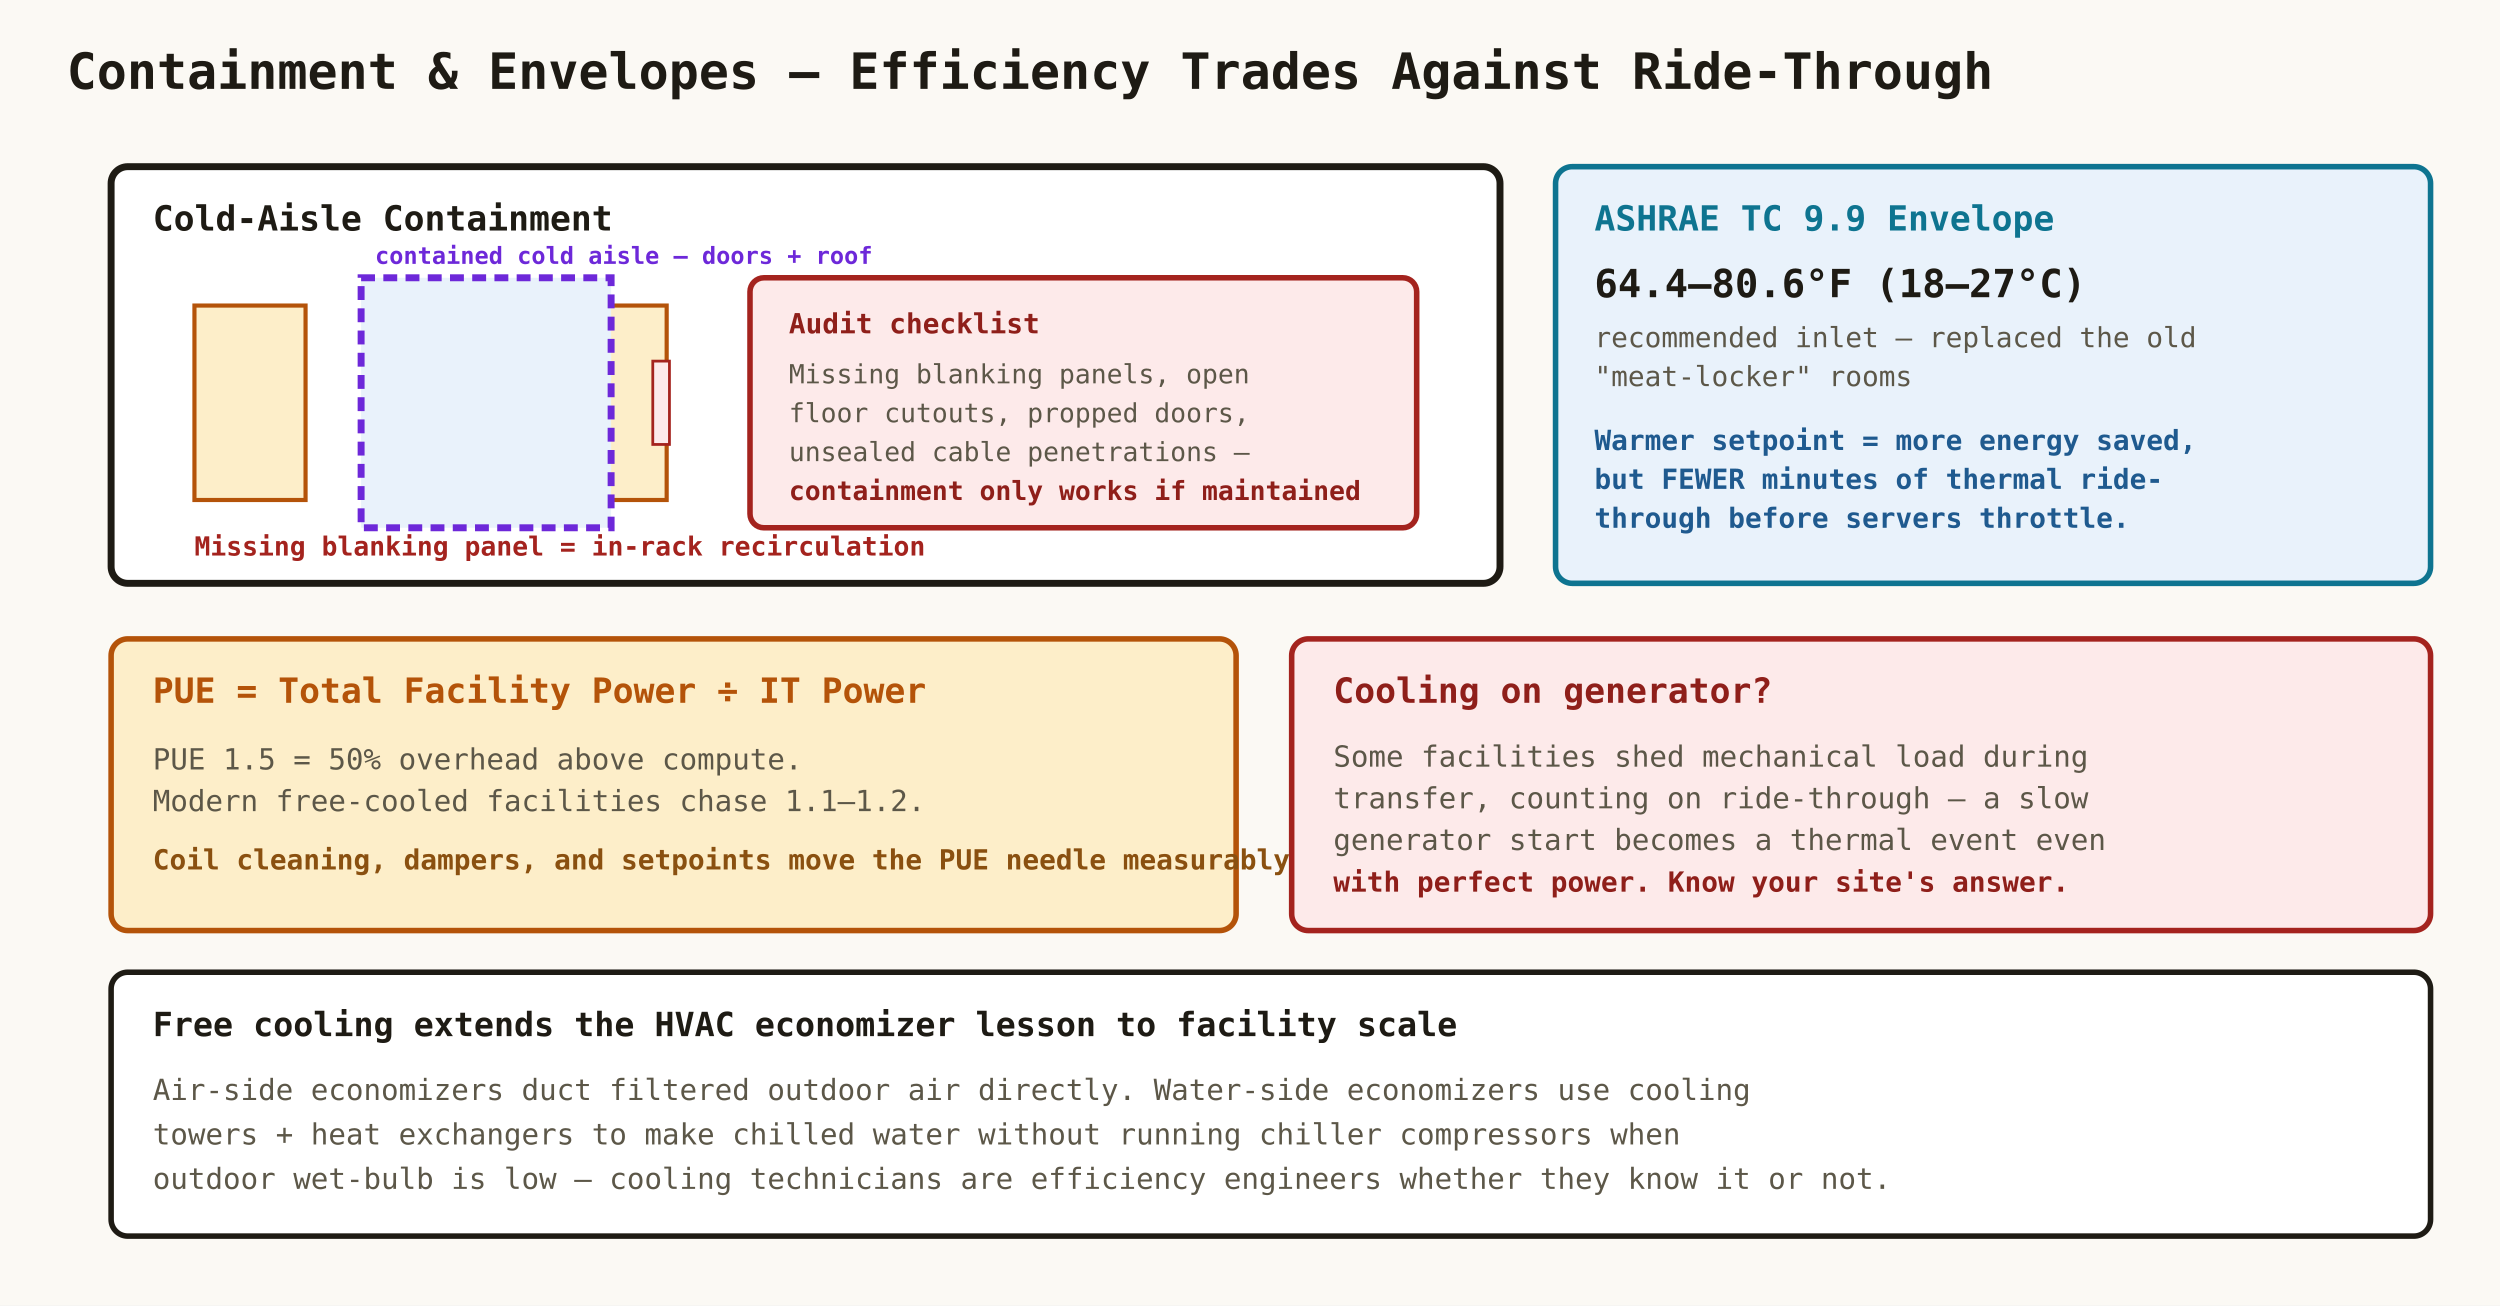
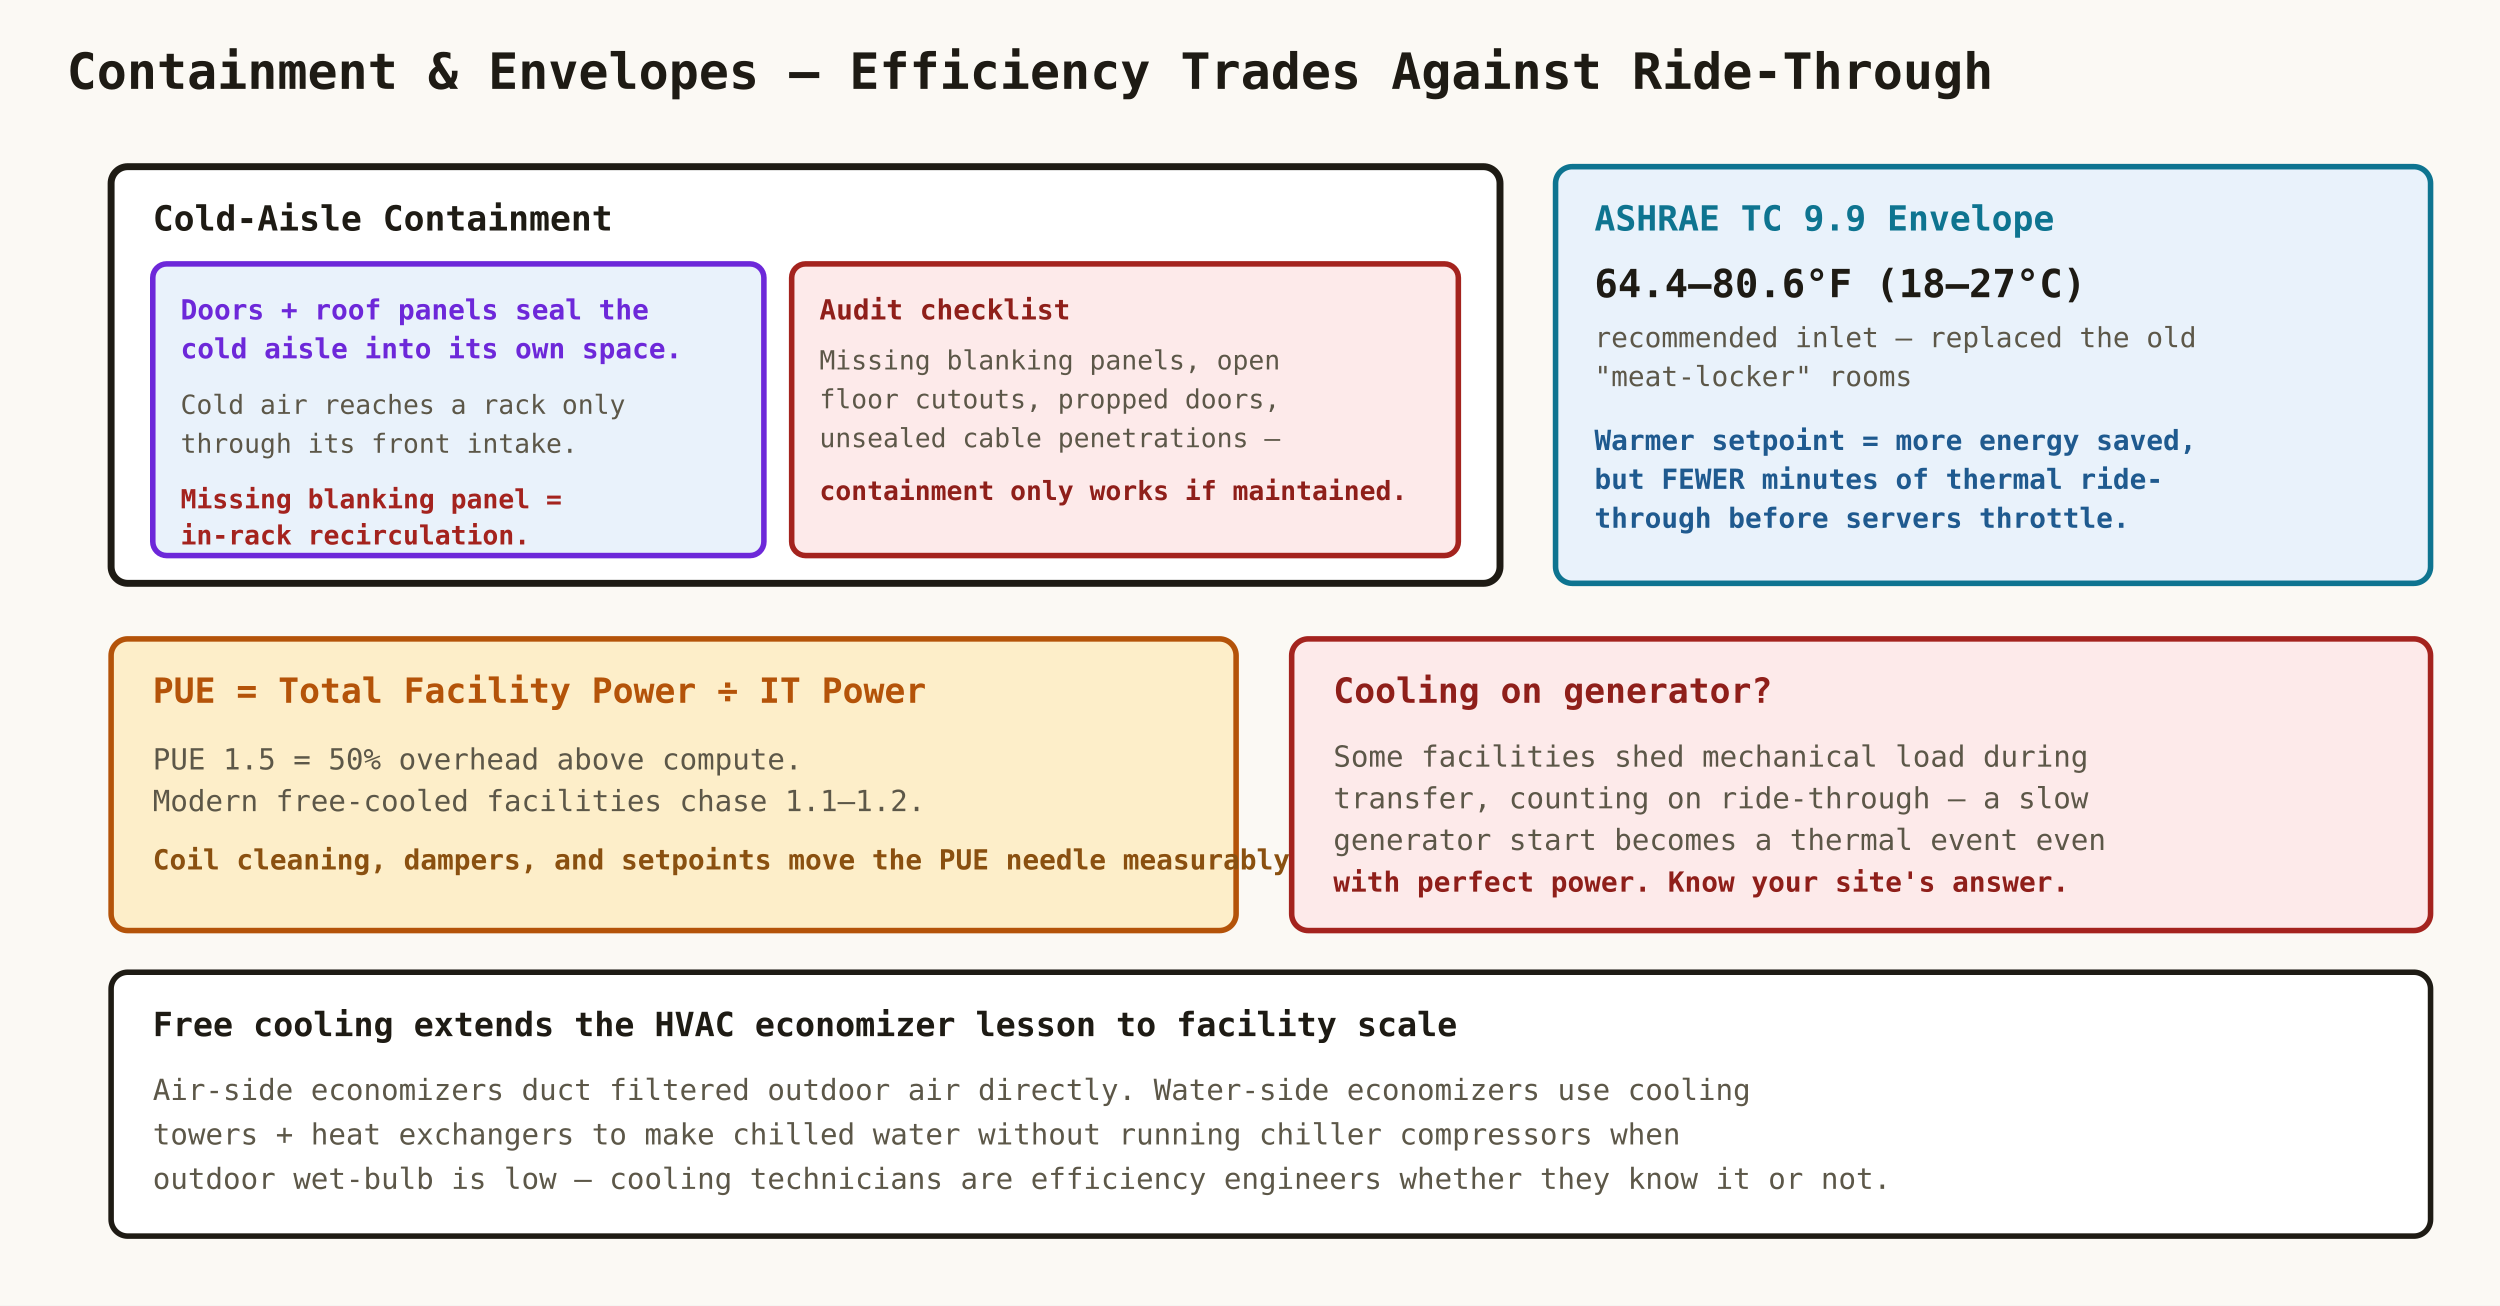
<svg xmlns="http://www.w3.org/2000/svg" viewBox="0 0 900 470" font-family="ui-monospace, Consolas, monospace">
  <rect width="900" height="470" fill="#fbf9f4" />
  <text x="24" y="32" font-size="18" font-weight="700" fill="#1e1b14">Containment &amp; Envelopes — Efficiency Trades Against Ride-Through</text>
  <rect x="40" y="60" width="500" height="150" rx="6" fill="#ffffff" stroke="#1e1b14" stroke-width="2.5" />
  <text x="55" y="83" font-size="12.5" font-weight="700" fill="#1e1b14">Cold-Aisle Containment</text>
-   <rect x="70" y="110" width="40" height="70" fill="#fdeec9" stroke="#b45309" stroke-width="1.5" />
-   <rect x="200" y="110" width="40" height="70" fill="#fdeec9" stroke="#b45309" stroke-width="1.5" />
-   <rect x="130" y="100" width="90" height="90" fill="#e9f2fb" stroke="#6d28d9" stroke-width="2.5" stroke-dasharray="5 3" />
-   <text x="135" y="95" font-size="8.5" font-weight="700" fill="#6d28d9">contained cold aisle — doors + roof</text>
-   <text x="70" y="200" font-size="9.5" fill="#a4231e" font-weight="700">Missing blanking panel = in-rack recirculation</text>
-   <rect x="235" y="130" width="6" height="30" fill="#fdeaea" stroke="#a4231e" stroke-width="1" />
-   <rect x="270" y="100" width="240" height="90" rx="5" fill="#fdeaea" stroke="#a4231e" stroke-width="2" />
-   <text x="284" y="120" font-size="10" font-weight="700" fill="#8f1f1a">Audit checklist</text>
-   <text x="284" y="138" font-size="9.5" fill="#5c5748">Missing blanking panels, open</text>
-   <text x="284" y="152" font-size="9.5" fill="#5c5748">floor cutouts, propped doors,</text>
-   <text x="284" y="166" font-size="9.5" fill="#5c5748">unsealed cable penetrations —</text>
-   <text x="284" y="180" font-size="9.5" font-weight="700" fill="#8f1f1a">containment only works if maintained</text>
+   <rect x="55" y="95" width="220" height="105" rx="5" fill="#e9f2fb" stroke="#6d28d9" stroke-width="2" />
+   <text x="65" y="115" font-size="10" font-weight="700" fill="#6d28d9">Doors + roof panels seal the</text>
+   <text x="65" y="129" font-size="10" font-weight="700" fill="#6d28d9">cold aisle into its own space.</text>
+   <text x="65" y="149" font-size="9.5" fill="#5c5748">Cold air reaches a rack only</text>
+   <text x="65" y="163" font-size="9.5" fill="#5c5748">through its front intake.</text>
+   <text x="65" y="183" font-size="9.5" font-weight="700" fill="#a4231e">Missing blanking panel =</text>
+   <text x="65" y="196" font-size="9.5" font-weight="700" fill="#a4231e">in-rack recirculation.</text>
+   <rect x="285" y="95" width="240" height="105" rx="5" fill="#fdeaea" stroke="#a4231e" stroke-width="2" />
+   <text x="295" y="115" font-size="10" font-weight="700" fill="#8f1f1a">Audit checklist</text>
+   <text x="295" y="133" font-size="9.5" fill="#5c5748">Missing blanking panels, open</text>
+   <text x="295" y="147" font-size="9.5" fill="#5c5748">floor cutouts, propped doors,</text>
+   <text x="295" y="161" font-size="9.5" fill="#5c5748">unsealed cable penetrations —</text>
+   <text x="295" y="180" font-size="9.5" font-weight="700" fill="#8f1f1a">containment only works if maintained.</text>
  <rect x="560" y="60" width="315" height="150" rx="6" fill="#e9f2fb" stroke="#0e7490" stroke-width="2" />
  <text x="574" y="83" font-size="12.5" font-weight="700" fill="#0e7490">ASHRAE TC 9.9 Envelope</text>
  <text x="574" y="107" font-size="14" font-weight="700" fill="#1e1b14">64.4–80.6°F (18–27°C)</text>
  <text x="574" y="125" font-size="10" fill="#5c5748">recommended inlet — replaced the old</text>
  <text x="574" y="139" font-size="10" fill="#5c5748">"meat-locker" rooms</text>
  <text x="574" y="162" font-size="10" font-weight="700" fill="#1f5a8f">Warmer setpoint = more energy saved,</text>
  <text x="574" y="176" font-size="10" font-weight="700" fill="#1f5a8f">but FEWER minutes of thermal ride-</text>
  <text x="574" y="190" font-size="10" font-weight="700" fill="#1f5a8f">through before servers throttle.</text>
  <rect x="40" y="230" width="405" height="105" rx="6" fill="#fdeec9" stroke="#b45309" stroke-width="2" />
  <text x="55" y="253" font-size="12.5" font-weight="700" fill="#b45309">PUE = Total Facility Power ÷ IT Power</text>
  <text x="55" y="277" font-size="10.5" fill="#5c5748">PUE 1.5 = 50% overhead above compute.</text>
  <text x="55" y="292" font-size="10.5" fill="#5c5748">Modern free-cooled facilities chase 1.1–1.2.</text>
  <text x="55" y="313" font-size="10" font-weight="700" fill="#8a5010">Coil cleaning, dampers, and setpoints move the PUE needle measurably.</text>
  <rect x="465" y="230" width="410" height="105" rx="6" fill="#fdeaea" stroke="#a4231e" stroke-width="2" />
  <text x="480" y="253" font-size="12.5" font-weight="700" fill="#8f1f1a">Cooling on generator?</text>
  <text x="480" y="276" font-size="10.5" fill="#5c5748">Some facilities shed mechanical load during</text>
  <text x="480" y="291" font-size="10.5" fill="#5c5748">transfer, counting on ride-through — a slow</text>
  <text x="480" y="306" font-size="10.5" fill="#5c5748">generator start becomes a thermal event even</text>
  <text x="480" y="321" font-size="10" font-weight="700" fill="#8f1f1a">with perfect power. Know your site's answer.</text>
  <rect x="40" y="350" width="835" height="95" rx="6" fill="#ffffff" stroke="#1e1b14" stroke-width="2" />
  <text x="55" y="373" font-size="12" font-weight="700" fill="#1e1b14">Free cooling extends the HVAC economizer lesson to facility scale</text>
  <text x="55" y="396" font-size="10.5" fill="#5c5748">Air-side economizers duct filtered outdoor air directly. Water-side economizers use cooling</text>
  <text x="55" y="412" font-size="10.5" fill="#5c5748">towers + heat exchangers to make chilled water without running chiller compressors when</text>
  <text x="55" y="428" font-size="10.5" fill="#5c5748">outdoor wet-bulb is low — cooling technicians are efficiency engineers whether they know it or not.</text>
</svg>
